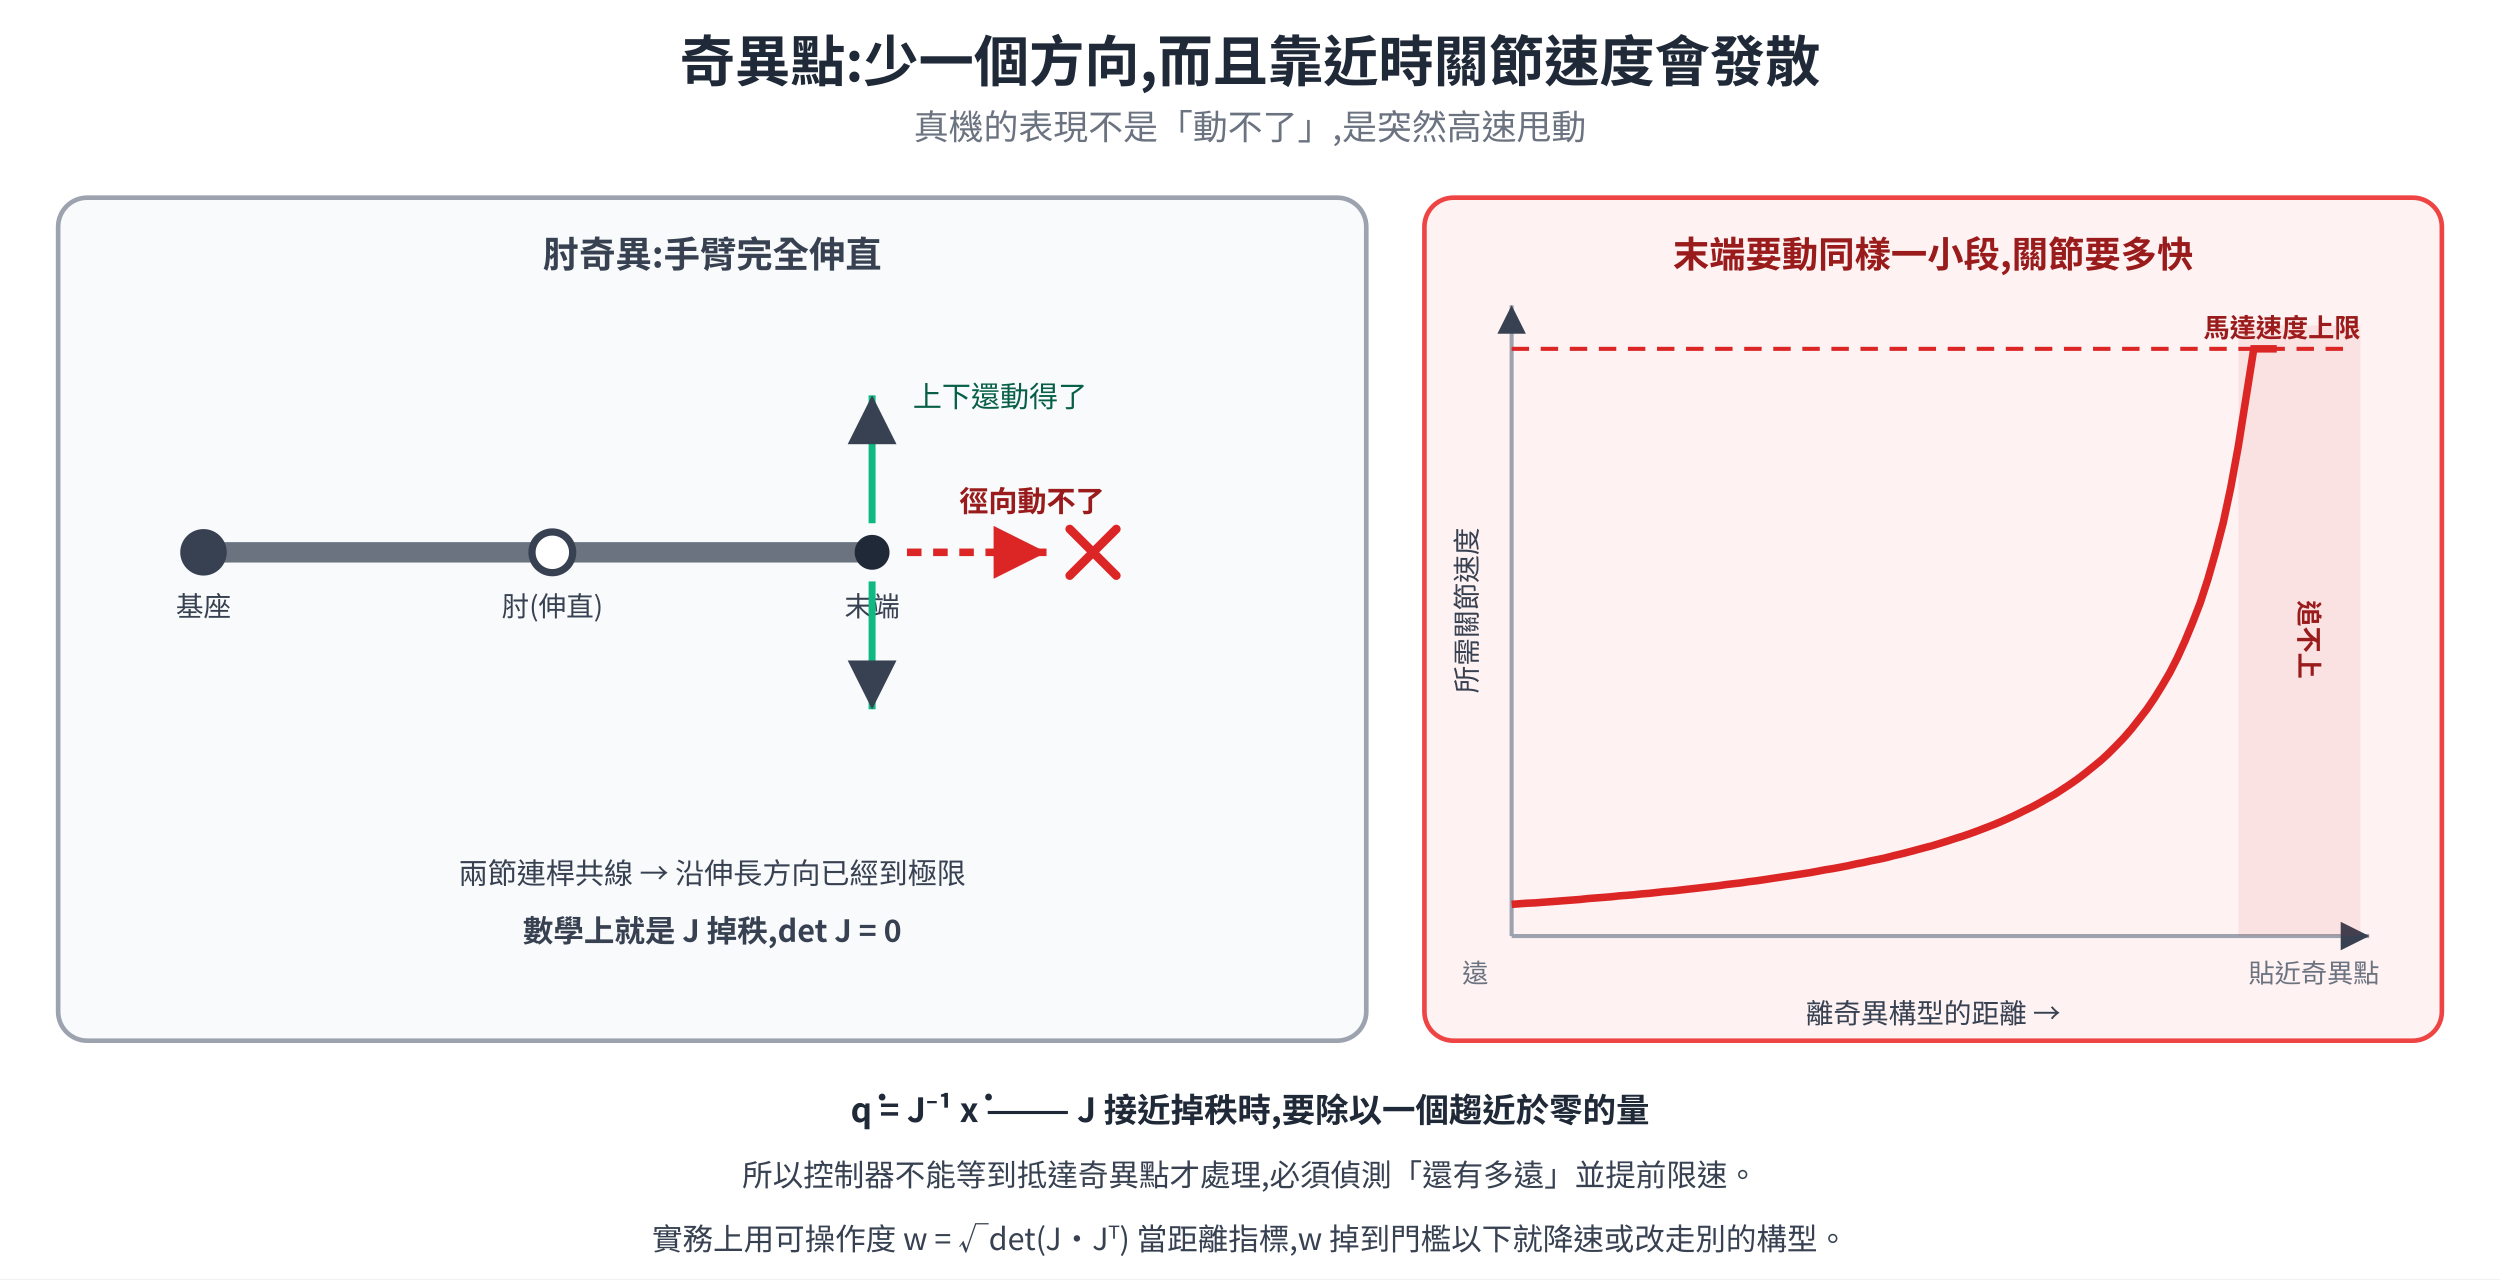
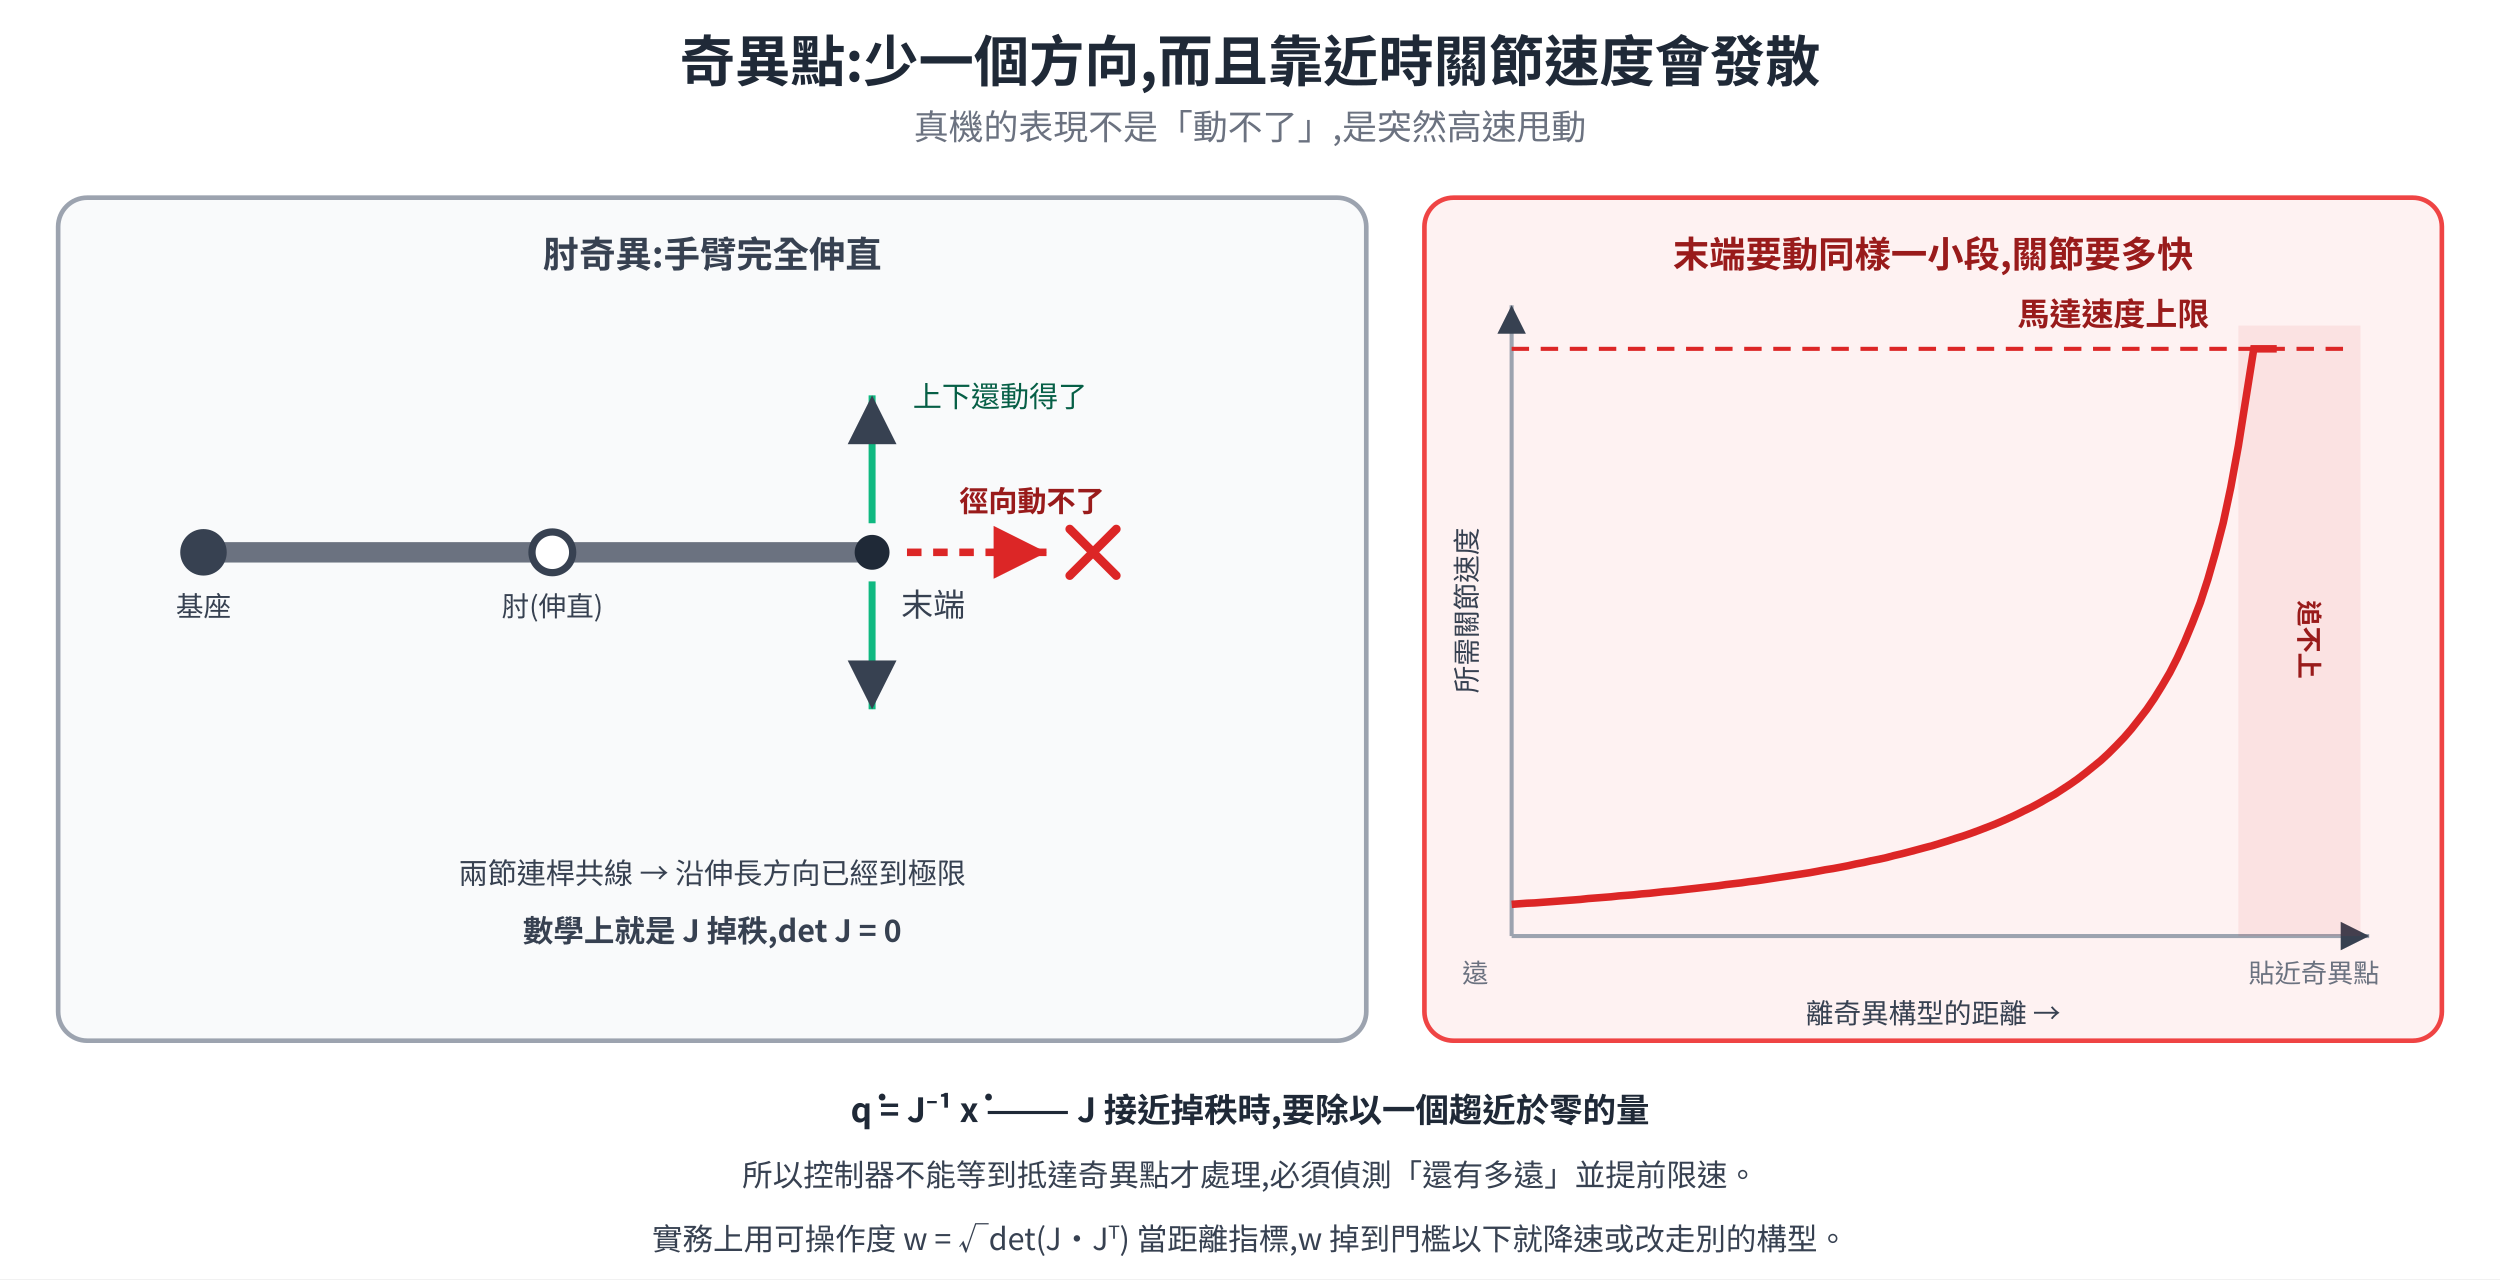
<svg xmlns="http://www.w3.org/2000/svg" viewBox="0 0 860 440" font-family="'Noto Sans CJK TC','PingFang TC','Microsoft JhengHei',sans-serif">
  <defs>
    <marker id="sgTip" markerWidth="9" markerHeight="9" refX="7" refY="3.5" orient="auto">
      <path d="M0,0 L7,3.5 L0,7 Z" fill="#374151" />
    </marker>
    <marker id="sgRed" markerWidth="9" markerHeight="9" refX="7" refY="3.5" orient="auto">
      <path d="M0,0 L7,3.5 L0,7 Z" fill="#DC2626" />
    </marker>
  </defs>
  <rect width="860" height="440" fill="#ffffff" />
  <text x="430" y="28" text-anchor="middle" font-size="19" font-weight="700" fill="#1F2937">奇異點:少一個方向,而且靠近時關節速度會發散</text>
  <text x="430" y="48" text-anchor="middle" font-size="12" fill="#6B7280">真機的表現不是「動不了」,是突然高速甩動</text>
  <rect x="20" y="68" width="450" height="290" rx="10" fill="#F9FAFB" stroke="#9CA3AF" stroke-width="1.6" />
  <text x="245" y="92" text-anchor="middle" font-size="12.5" font-weight="700" fill="#374151">肘奇異:手臂完全伸直</text>
  <g stroke="#6B7280" stroke-width="7" stroke-linecap="round">
    <line x1="70" y1="190" x2="190" y2="190" />
    <line x1="190" y1="190" x2="300" y2="190" />
  </g>
  <circle cx="70" cy="190" r="8" fill="#374151" />
  <circle cx="190" cy="190" r="7" fill="#ffffff" stroke="#374151" stroke-width="2.5" />
  <circle cx="300" cy="190" r="6" fill="#1F2937" />
  <text x="70" y="212" text-anchor="middle" font-size="9.5" fill="#374151">基座</text>
  <text x="190" y="212" text-anchor="middle" font-size="9.5" fill="#374151">肘(伸直)</text>
-   <text x="300" y="212" text-anchor="middle" font-size="9.5" fill="#374151">末端</text>
+   <text x="310" y="212" text-anchor="start" font-size="11" fill="#374151">末端</text>
  <line x1="300" y1="180" x2="300" y2="136" stroke="#10B981" stroke-width="2.4" marker-end="url(#sgTip)" />
  <line x1="300" y1="200" x2="300" y2="244" stroke="#10B981" stroke-width="2.4" marker-end="url(#sgTip)" />
  <text x="314" y="140" font-size="10" fill="#065F46">上下還動得了</text>
  <line x1="312" y1="190" x2="360" y2="190" stroke="#DC2626" stroke-width="2.6" stroke-dasharray="5,4" marker-end="url(#sgRed)" />
  <g stroke="#DC2626" stroke-width="3" stroke-linecap="round">
    <line x1="368" y1="182" x2="384" y2="198" />
    <line x1="384" y1="182" x2="368" y2="198" />
  </g>
  <text x="330" y="176" font-size="10" font-weight="700" fill="#991B1B">徑向動不了</text>
  <text x="245" y="304" text-anchor="middle" font-size="10" fill="#374151">兩節連桿共線 → 沿伸長方向已經到極限</text>
  <text x="245" y="324" text-anchor="middle" font-size="10.5" font-weight="700" fill="#374151">數學上就是 J 掉秩,det J = 0</text>
  <rect x="490" y="68" width="350" height="290" rx="10" fill="#FEF2F2" stroke="#EF4444" stroke-width="1.6" />
  <text x="665" y="92" text-anchor="middle" font-size="12.5" font-weight="700" fill="#991B1B">末端要動同樣一小段,關節要多快</text>
  <line x1="520" y1="322" x2="520" y2="105" stroke="#9CA3AF" stroke-width="1.4" marker-end="url(#sgTip)" />
  <line x1="520" y1="322" x2="815" y2="322" stroke="#9CA3AF" stroke-width="1.4" marker-end="url(#sgTip)" />
  <line x1="520" y1="120" x2="810" y2="120" stroke="#DC2626" stroke-width="1.4" stroke-dasharray="6,4" />
-   <text x="812" y="116" text-anchor="end" font-size="9" font-weight="700" fill="#991B1B">馬達速度上限</text>
+   <text x="760" y="112" text-anchor="end" font-size="11" font-weight="700" fill="#991B1B">馬達速度上限</text>
  <path d="M783.2,120.0 L780.6,120.0 L777.9,120.0 L775.3,120.0 L772.7,136.4 L770.0,153.4 L767.4,167.6 L764.8,179.8 L762.1,190.2 L759.5,199.3 L756.9,207.3 L754.2,214.3 L751.6,220.6 L749.0,226.3 L746.4,231.4 L743.7,236.0 L741.1,240.2 L738.5,244.0 L735.8,247.5 L733.2,250.8 L730.6,253.8 L727.9,256.6 L725.3,259.2 L722.7,261.6 L720.0,263.8 L717.4,265.9 L714.8,267.9 L712.1,269.8 L709.5,271.5 L706.9,273.2 L704.2,274.7 L701.6,276.2 L699.0,277.6 L696.3,278.9 L693.7,280.2 L691.1,281.4 L688.4,282.6 L685.8,283.7 L683.2,284.7 L680.6,285.7 L677.9,286.7 L675.3,287.6 L672.7,288.4 L670.0,289.3 L667.4,290.1 L664.8,290.9 L662.1,291.6 L659.5,292.3 L656.9,293.0 L654.2,293.7 L651.6,294.3 L649.0,295.0 L646.3,295.6 L643.7,296.1 L641.1,296.7 L638.4,297.2 L635.8,297.8 L633.2,298.3 L630.5,298.8 L627.9,299.2 L625.3,299.7 L622.6,300.2 L620.0,300.6 L617.4,301.0 L614.8,301.4 L612.1,301.8 L609.5,302.2 L606.9,302.6 L604.2,303.0 L601.6,303.3 L599.0,303.7 L596.3,304.0 L593.7,304.3 L591.1,304.7 L588.4,305.0 L585.8,305.3 L583.2,305.6 L580.5,305.9 L577.9,306.2 L575.3,306.5 L572.6,306.7 L570.0,307.0 L567.4,307.3 L564.7,307.5 L562.1,307.8 L559.5,308.0 L556.8,308.2 L554.2,308.5 L551.6,308.7 L549.0,308.9 L546.3,309.1 L543.7,309.4 L541.1,309.6 L538.4,309.8 L535.8,310.0 L533.2,310.2 L530.5,310.4 L527.9,310.6 L525.3,310.7 L522.6,310.9 L520.0,311.1" fill="none" stroke="#DC2626" stroke-width="2.6" />
  <rect x="770" y="112" width="42" height="210" fill="#DC2626" opacity="0.08" />
  <text x="791" y="220" text-anchor="middle" font-size="9" font-weight="700" fill="#991B1B" transform="rotate(90 791 220)">追不上</text>
  <text x="512" y="338" text-anchor="end" font-size="9" fill="#6B7280">遠</text>
  <text x="796" y="338" text-anchor="middle" font-size="9" fill="#6B7280">貼近奇異點</text>
  <text x="665" y="352" text-anchor="middle" font-size="9.5" fill="#374151">離奇異構型的距離 →</text>
  <text x="508" y="210" text-anchor="middle" font-size="9.5" fill="#374151" transform="rotate(-90 508 210)">所需關節速度</text>
  <text x="430" y="386" text-anchor="middle" font-size="11.5" font-weight="700" fill="#1F2937">q̇ = J⁻¹ ẋ ——— J 接近掉秩時,要除以一個趨近於零的量</text>
  <text x="430" y="408" text-anchor="middle" font-size="10.5" fill="#374151">所以控制器不能等到抵達奇異點才處理,必須偵測「還有多遠」並提前限速。</text>
  <text x="430" y="430" text-anchor="middle" font-size="10.5" fill="#374151">實務上用可操作度 w = √det(J·Jᵀ) 當距離指標,w 掉到門檻以下就降速或改走別的構型。</text>
</svg>
